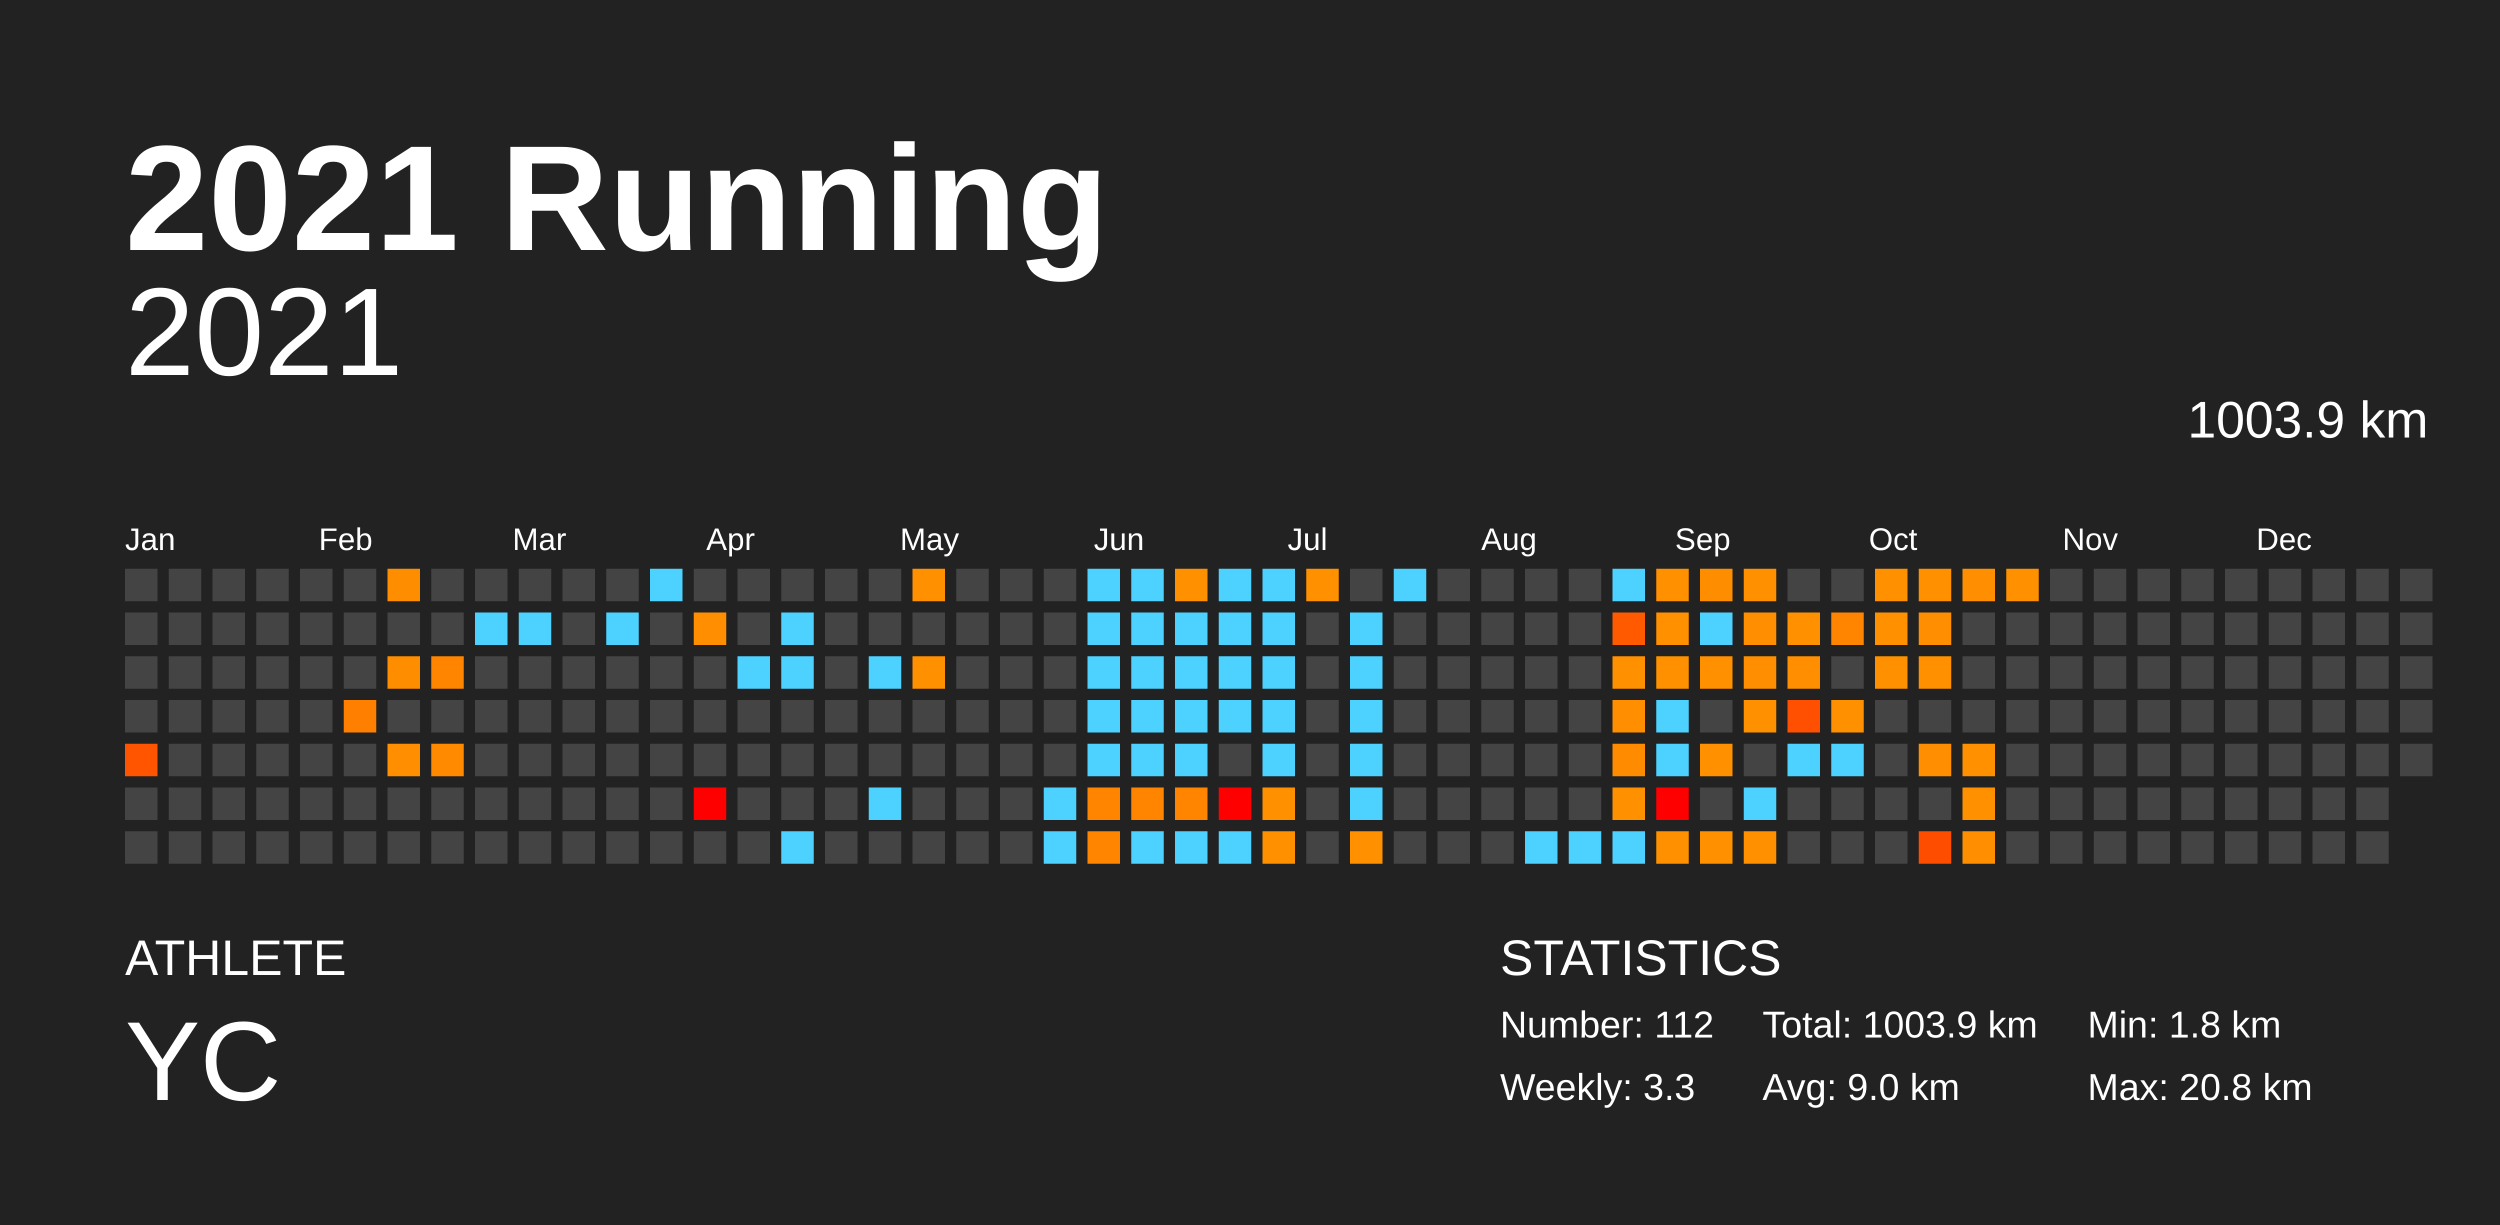
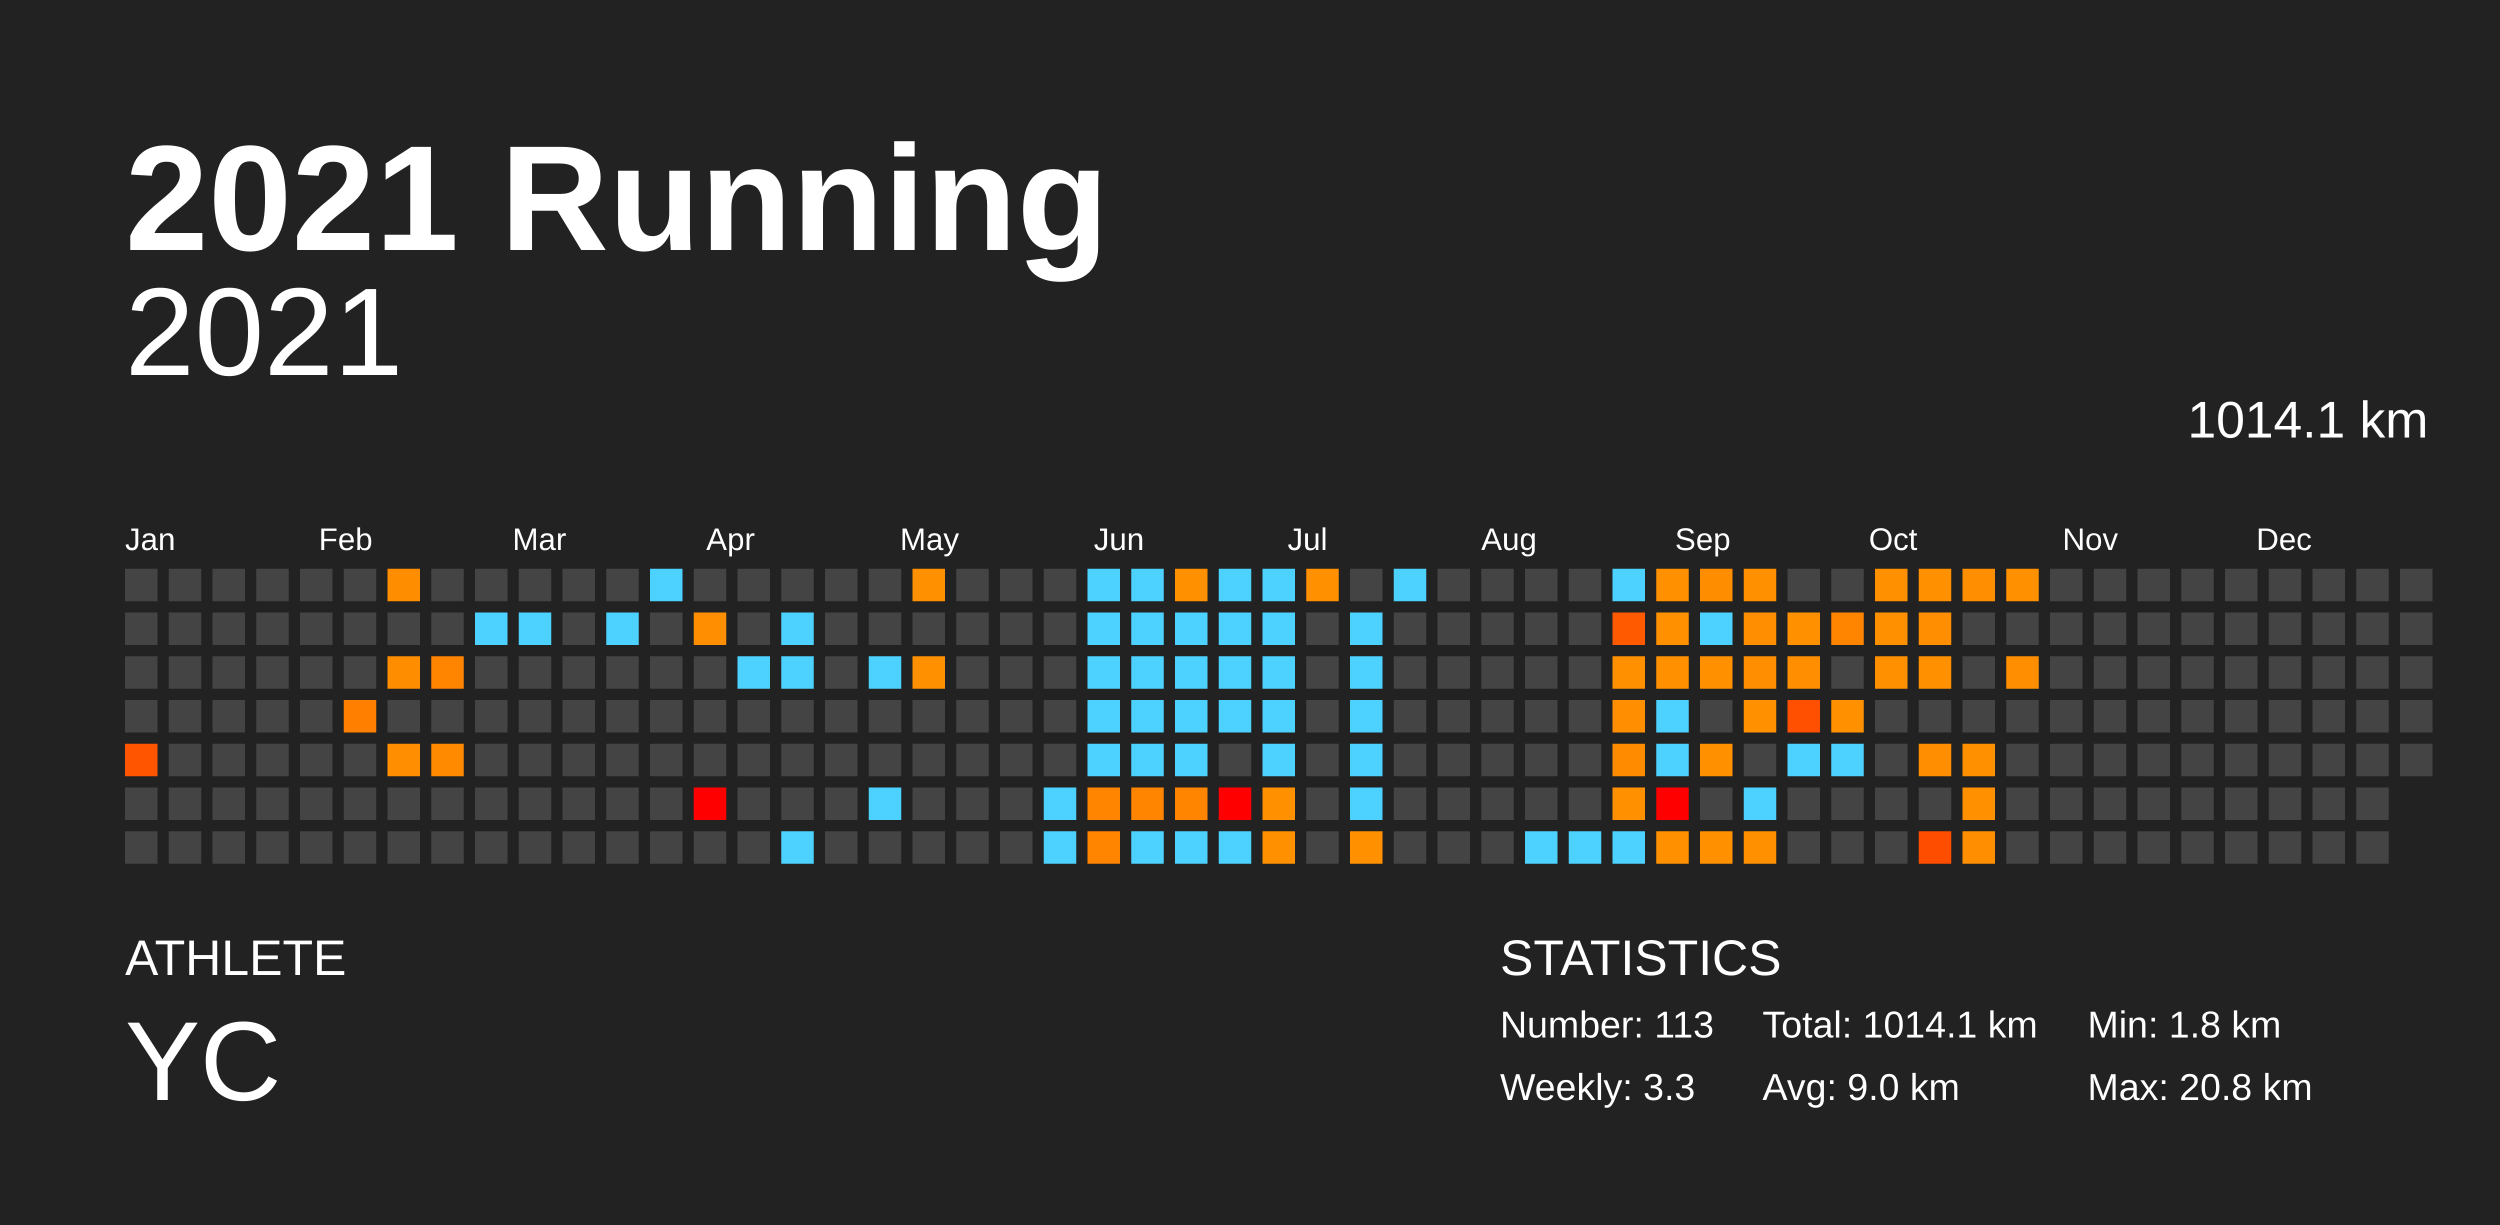
<svg xmlns="http://www.w3.org/2000/svg" baseProfile="full" height="98mm" version="1.1" viewBox="0,0,200,98" width="200mm">
  <defs />
  <rect fill="#222222" height="98" width="200" x="0" y="0" />
  <text fill="#FFFFFF" style="font-size:12px; font-family:Arial; font-weight:bold;" x="10" y="20">2021 Running</text>
  <text fill="#FFFFFF" style="font-size:4px; font-family:Arial" x="10" y="78">ATHLETE</text>
  <text fill="#FFFFFF" style="font-size:9px; font-family:Arial" x="10" y="88">YC</text>
  <text fill="#FFFFFF" style="font-size:4px; font-family:Arial" x="120" y="78">STATISTICS</text>
-   <text fill="#FFFFFF" style="font-size:3px; font-family:Arial" x="120" y="83">Number: 112</text>
+   <text fill="#FFFFFF" style="font-size:3px; font-family:Arial" x="120" y="83">Number: 113</text>
  <text fill="#FFFFFF" style="font-size:3px; font-family:Arial" x="120" y="88">Weekly: 3.3</text>
-   <text fill="#FFFFFF" style="font-size:3px; font-family:Arial" x="141" y="83">Total: 1003.9 km</text>
+   <text fill="#FFFFFF" style="font-size:3px; font-family:Arial" x="141" y="83">Total: 1014.1 km</text>
  <text fill="#FFFFFF" style="font-size:3px; font-family:Arial" x="141" y="88">Avg: 9.0 km</text>
  <text fill="#FFFFFF" style="font-size:3px; font-family:Arial" x="167" y="83">Min: 1.8 km</text>
  <text fill="#FFFFFF" style="font-size:3px; font-family:Arial" x="167" y="88">Max: 20.8 km</text>
  <text alignment-baseline="hanging" fill="#FFFFFF" style="font-size:10.0px; font-family:Arial;" x="10" y="30">2021</text>
-   <text alignment-baseline="hanging" fill="#FFFFFF" style="font-size:4.125px; font-family:Arial;" x="175" y="35">1003.9 km</text>
+   <text alignment-baseline="hanging" fill="#FFFFFF" style="font-size:4.125px; font-family:Arial;" x="175" y="35">1014.1 km</text>
  <text fill="#FFFFFF" style="font-size:2.5px; font-family:Arial" x="10.0" y="44">Jan</text>
  <text fill="#FFFFFF" style="font-size:2.5px; font-family:Arial" x="25.5" y="44">Feb</text>
  <text fill="#FFFFFF" style="font-size:2.5px; font-family:Arial" x="41.0" y="44">Mar</text>
  <text fill="#FFFFFF" style="font-size:2.5px; font-family:Arial" x="56.5" y="44">Apr</text>
  <text fill="#FFFFFF" style="font-size:2.5px; font-family:Arial" x="72.0" y="44">May</text>
  <text fill="#FFFFFF" style="font-size:2.5px; font-family:Arial" x="87.5" y="44">Jun</text>
  <text fill="#FFFFFF" style="font-size:2.5px; font-family:Arial" x="103.0" y="44">Jul</text>
  <text fill="#FFFFFF" style="font-size:2.5px; font-family:Arial" x="118.5" y="44">Aug</text>
  <text fill="#FFFFFF" style="font-size:2.5px; font-family:Arial" x="134.0" y="44">Sep</text>
  <text fill="#FFFFFF" style="font-size:2.5px; font-family:Arial" x="149.5" y="44">Oct</text>
  <text fill="#FFFFFF" style="font-size:2.5px; font-family:Arial" x="165.0" y="44">Nov</text>
  <text fill="#FFFFFF" style="font-size:2.5px; font-family:Arial" x="180.5" y="44">Dec</text>
  <rect fill="#444444" height="2.6" width="2.6" x="10.0" y="45.5" />
  <rect fill="#444444" height="2.6" width="2.6" x="10.0" y="49.0" />
  <rect fill="#444444" height="2.6" width="2.6" x="10.0" y="52.5" />
  <rect fill="#444444" height="2.6" width="2.6" x="10.0" y="56.0" />
  <rect fill="#ff5400" height="2.6" width="2.6" x="10.0" y="59.5" />
  <rect fill="#444444" height="2.6" width="2.6" x="10.0" y="63.0" />
  <rect fill="#444444" height="2.6" width="2.6" x="10.0" y="66.5" />
  <rect fill="#444444" height="2.6" width="2.6" x="13.5" y="45.5" />
  <rect fill="#444444" height="2.6" width="2.6" x="13.5" y="49.0" />
  <rect fill="#444444" height="2.6" width="2.6" x="13.5" y="52.5" />
  <rect fill="#444444" height="2.6" width="2.6" x="13.5" y="56.0" />
  <rect fill="#444444" height="2.6" width="2.6" x="13.5" y="59.5" />
  <rect fill="#444444" height="2.6" width="2.6" x="13.5" y="63.0" />
  <rect fill="#444444" height="2.6" width="2.6" x="13.5" y="66.5" />
  <rect fill="#444444" height="2.6" width="2.6" x="17.0" y="45.5" />
  <rect fill="#444444" height="2.6" width="2.6" x="17.0" y="49.0" />
  <rect fill="#444444" height="2.6" width="2.6" x="17.0" y="52.5" />
  <rect fill="#444444" height="2.6" width="2.6" x="17.0" y="56.0" />
  <rect fill="#444444" height="2.6" width="2.6" x="17.0" y="59.5" />
  <rect fill="#444444" height="2.6" width="2.6" x="17.0" y="63.0" />
  <rect fill="#444444" height="2.6" width="2.6" x="17.0" y="66.5" />
  <rect fill="#444444" height="2.6" width="2.6" x="20.5" y="45.5" />
  <rect fill="#444444" height="2.6" width="2.6" x="20.5" y="49.0" />
  <rect fill="#444444" height="2.6" width="2.6" x="20.5" y="52.5" />
  <rect fill="#444444" height="2.6" width="2.6" x="20.5" y="56.0" />
  <rect fill="#444444" height="2.6" width="2.6" x="20.5" y="59.5" />
  <rect fill="#444444" height="2.6" width="2.6" x="20.5" y="63.0" />
  <rect fill="#444444" height="2.6" width="2.6" x="20.5" y="66.5" />
  <rect fill="#444444" height="2.6" width="2.6" x="24.0" y="45.5" />
  <rect fill="#444444" height="2.6" width="2.6" x="24.0" y="49.0" />
  <rect fill="#444444" height="2.6" width="2.6" x="24.0" y="52.5" />
  <rect fill="#444444" height="2.6" width="2.6" x="24.0" y="56.0" />
  <rect fill="#444444" height="2.6" width="2.6" x="24.0" y="59.5" />
  <rect fill="#444444" height="2.6" width="2.6" x="24.0" y="63.0" />
  <rect fill="#444444" height="2.6" width="2.6" x="24.0" y="66.5" />
  <rect fill="#444444" height="2.6" width="2.6" x="27.5" y="45.5" />
  <rect fill="#444444" height="2.6" width="2.6" x="27.5" y="49.0" />
  <rect fill="#444444" height="2.6" width="2.6" x="27.5" y="52.5" />
  <rect fill="#ff7f00" height="2.6" width="2.6" x="27.5" y="56.0" />
  <rect fill="#444444" height="2.6" width="2.6" x="27.5" y="59.5" />
  <rect fill="#444444" height="2.6" width="2.6" x="27.5" y="63.0" />
  <rect fill="#444444" height="2.6" width="2.6" x="27.5" y="66.5" />
  <rect fill="#ff8d00" height="2.6" width="2.6" x="31.0" y="45.5" />
  <rect fill="#444444" height="2.6" width="2.6" x="31.0" y="49.0" />
  <rect fill="#ff8d00" height="2.6" width="2.6" x="31.0" y="52.5" />
  <rect fill="#444444" height="2.6" width="2.6" x="31.0" y="56.0" />
  <rect fill="#ff8f00" height="2.6" width="2.6" x="31.0" y="59.5" />
  <rect fill="#444444" height="2.6" width="2.6" x="31.0" y="63.0" />
  <rect fill="#444444" height="2.6" width="2.6" x="31.0" y="66.5" />
  <rect fill="#444444" height="2.6" width="2.6" x="34.5" y="45.5" />
  <rect fill="#444444" height="2.6" width="2.6" x="34.5" y="49.0" />
  <rect fill="#ff8400" height="2.6" width="2.6" x="34.5" y="52.5" />
  <rect fill="#444444" height="2.6" width="2.6" x="34.5" y="56.0" />
  <rect fill="#ff8a00" height="2.6" width="2.6" x="34.5" y="59.5" />
  <rect fill="#444444" height="2.6" width="2.6" x="34.5" y="63.0" />
  <rect fill="#444444" height="2.6" width="2.6" x="34.5" y="66.5" />
  <rect fill="#444444" height="2.6" width="2.6" x="38.0" y="45.5" />
  <rect fill="#4dd2ff" height="2.6" width="2.6" x="38.0" y="49.0" />
  <rect fill="#444444" height="2.6" width="2.6" x="38.0" y="52.5" />
  <rect fill="#444444" height="2.6" width="2.6" x="38.0" y="56.0" />
  <rect fill="#444444" height="2.6" width="2.6" x="38.0" y="59.5" />
  <rect fill="#444444" height="2.6" width="2.6" x="38.0" y="63.0" />
  <rect fill="#444444" height="2.6" width="2.6" x="38.0" y="66.5" />
  <rect fill="#444444" height="2.6" width="2.6" x="41.5" y="45.5" />
  <rect fill="#4dd2ff" height="2.6" width="2.6" x="41.5" y="49.0" />
  <rect fill="#444444" height="2.6" width="2.6" x="41.5" y="52.5" />
  <rect fill="#444444" height="2.6" width="2.6" x="41.5" y="56.0" />
  <rect fill="#444444" height="2.6" width="2.6" x="41.5" y="59.5" />
  <rect fill="#444444" height="2.6" width="2.6" x="41.5" y="63.0" />
  <rect fill="#444444" height="2.6" width="2.6" x="41.5" y="66.5" />
  <rect fill="#444444" height="2.6" width="2.6" x="45.0" y="45.5" />
  <rect fill="#444444" height="2.6" width="2.6" x="45.0" y="49.0" />
  <rect fill="#444444" height="2.6" width="2.6" x="45.0" y="52.5" />
  <rect fill="#444444" height="2.6" width="2.6" x="45.0" y="56.0" />
  <rect fill="#444444" height="2.6" width="2.6" x="45.0" y="59.5" />
  <rect fill="#444444" height="2.6" width="2.6" x="45.0" y="63.0" />
  <rect fill="#444444" height="2.6" width="2.6" x="45.0" y="66.5" />
  <rect fill="#444444" height="2.6" width="2.6" x="48.5" y="45.5" />
  <rect fill="#4dd2ff" height="2.6" width="2.6" x="48.5" y="49.0" />
  <rect fill="#444444" height="2.6" width="2.6" x="48.5" y="52.5" />
  <rect fill="#444444" height="2.6" width="2.6" x="48.5" y="56.0" />
  <rect fill="#444444" height="2.6" width="2.6" x="48.5" y="59.5" />
  <rect fill="#444444" height="2.6" width="2.6" x="48.5" y="63.0" />
  <rect fill="#444444" height="2.6" width="2.6" x="48.5" y="66.5" />
  <rect fill="#4dd2ff" height="2.6" width="2.6" x="52.0" y="45.5" />
  <rect fill="#444444" height="2.6" width="2.6" x="52.0" y="49.0" />
  <rect fill="#444444" height="2.6" width="2.6" x="52.0" y="52.5" />
  <rect fill="#444444" height="2.6" width="2.6" x="52.0" y="56.0" />
  <rect fill="#444444" height="2.6" width="2.6" x="52.0" y="59.5" />
  <rect fill="#444444" height="2.6" width="2.6" x="52.0" y="63.0" />
  <rect fill="#444444" height="2.6" width="2.6" x="52.0" y="66.5" />
  <rect fill="#444444" height="2.6" width="2.6" x="55.5" y="45.5" />
  <rect fill="#ff8f00" height="2.6" width="2.6" x="55.5" y="49.0" />
  <rect fill="#444444" height="2.6" width="2.6" x="55.5" y="52.5" />
  <rect fill="#444444" height="2.6" width="2.6" x="55.5" y="56.0" />
  <rect fill="#444444" height="2.6" width="2.6" x="55.5" y="59.5" />
  <rect fill="red" height="2.6" width="2.6" x="55.5" y="63.0" />
  <rect fill="#444444" height="2.6" width="2.6" x="55.5" y="66.5" />
  <rect fill="#444444" height="2.6" width="2.6" x="59.0" y="45.5" />
  <rect fill="#444444" height="2.6" width="2.6" x="59.0" y="49.0" />
  <rect fill="#4dd2ff" height="2.6" width="2.6" x="59.0" y="52.5" />
  <rect fill="#444444" height="2.6" width="2.6" x="59.0" y="56.0" />
  <rect fill="#444444" height="2.6" width="2.6" x="59.0" y="59.5" />
  <rect fill="#444444" height="2.6" width="2.6" x="59.0" y="63.0" />
  <rect fill="#444444" height="2.6" width="2.6" x="59.0" y="66.5" />
  <rect fill="#444444" height="2.6" width="2.6" x="62.5" y="45.5" />
  <rect fill="#4dd2ff" height="2.6" width="2.6" x="62.5" y="49.0" />
  <rect fill="#4dd2ff" height="2.6" width="2.6" x="62.5" y="52.5" />
  <rect fill="#444444" height="2.6" width="2.6" x="62.5" y="56.0" />
  <rect fill="#444444" height="2.6" width="2.6" x="62.5" y="59.5" />
  <rect fill="#444444" height="2.6" width="2.6" x="62.5" y="63.0" />
  <rect fill="#4dd2ff" height="2.6" width="2.6" x="62.5" y="66.5" />
  <rect fill="#444444" height="2.6" width="2.6" x="66.0" y="45.5" />
  <rect fill="#444444" height="2.6" width="2.6" x="66.0" y="49.0" />
  <rect fill="#444444" height="2.6" width="2.6" x="66.0" y="52.5" />
  <rect fill="#444444" height="2.6" width="2.6" x="66.0" y="56.0" />
  <rect fill="#444444" height="2.6" width="2.6" x="66.0" y="59.5" />
  <rect fill="#444444" height="2.6" width="2.6" x="66.0" y="63.0" />
  <rect fill="#444444" height="2.6" width="2.6" x="66.0" y="66.5" />
  <rect fill="#444444" height="2.6" width="2.6" x="69.5" y="45.5" />
  <rect fill="#444444" height="2.6" width="2.6" x="69.5" y="49.0" />
  <rect fill="#4dd2ff" height="2.6" width="2.6" x="69.5" y="52.5" />
  <rect fill="#444444" height="2.6" width="2.6" x="69.5" y="56.0" />
  <rect fill="#444444" height="2.6" width="2.6" x="69.5" y="59.5" />
  <rect fill="#4dd2ff" height="2.6" width="2.6" x="69.5" y="63.0" />
  <rect fill="#444444" height="2.6" width="2.6" x="69.5" y="66.5" />
  <rect fill="#ff9000" height="2.6" width="2.6" x="73.0" y="45.5" />
  <rect fill="#444444" height="2.6" width="2.6" x="73.0" y="49.0" />
  <rect fill="#ff9000" height="2.6" width="2.6" x="73.0" y="52.5" />
  <rect fill="#444444" height="2.6" width="2.6" x="73.0" y="56.0" />
  <rect fill="#444444" height="2.6" width="2.6" x="73.0" y="59.5" />
  <rect fill="#444444" height="2.6" width="2.6" x="73.0" y="63.0" />
  <rect fill="#444444" height="2.6" width="2.6" x="73.0" y="66.5" />
  <rect fill="#444444" height="2.6" width="2.6" x="76.5" y="45.5" />
  <rect fill="#444444" height="2.6" width="2.6" x="76.5" y="49.0" />
  <rect fill="#444444" height="2.6" width="2.6" x="76.5" y="52.5" />
  <rect fill="#444444" height="2.6" width="2.6" x="76.5" y="56.0" />
  <rect fill="#444444" height="2.6" width="2.6" x="76.5" y="59.5" />
  <rect fill="#444444" height="2.6" width="2.6" x="76.5" y="63.0" />
  <rect fill="#444444" height="2.6" width="2.6" x="76.5" y="66.5" />
  <rect fill="#444444" height="2.6" width="2.6" x="80.0" y="45.5" />
  <rect fill="#444444" height="2.6" width="2.6" x="80.0" y="49.0" />
  <rect fill="#444444" height="2.6" width="2.6" x="80.0" y="52.5" />
  <rect fill="#444444" height="2.6" width="2.6" x="80.0" y="56.0" />
  <rect fill="#444444" height="2.6" width="2.6" x="80.0" y="59.5" />
  <rect fill="#444444" height="2.6" width="2.6" x="80.0" y="63.0" />
  <rect fill="#444444" height="2.6" width="2.6" x="80.0" y="66.5" />
  <rect fill="#444444" height="2.6" width="2.6" x="83.5" y="45.5" />
  <rect fill="#444444" height="2.6" width="2.6" x="83.5" y="49.0" />
  <rect fill="#444444" height="2.6" width="2.6" x="83.5" y="52.5" />
  <rect fill="#444444" height="2.6" width="2.6" x="83.5" y="56.0" />
  <rect fill="#444444" height="2.6" width="2.6" x="83.5" y="59.5" />
  <rect fill="#4dd2ff" height="2.6" width="2.6" x="83.5" y="63.0" />
  <rect fill="#4dd2ff" height="2.6" width="2.6" x="83.5" y="66.5" />
  <rect fill="#4dd2ff" height="2.6" width="2.6" x="87.0" y="45.5" />
  <rect fill="#4dd2ff" height="2.6" width="2.6" x="87.0" y="49.0" />
  <rect fill="#4dd2ff" height="2.6" width="2.6" x="87.0" y="52.5" />
  <rect fill="#4dd2ff" height="2.6" width="2.6" x="87.0" y="56.0" />
  <rect fill="#4dd2ff" height="2.6" width="2.6" x="87.0" y="59.5" />
  <rect fill="#ff8400" height="2.6" width="2.6" x="87.0" y="63.0" />
  <rect fill="#ff8400" height="2.6" width="2.6" x="87.0" y="66.5" />
  <rect fill="#4dd2ff" height="2.6" width="2.6" x="90.5" y="45.5" />
  <rect fill="#4dd2ff" height="2.6" width="2.6" x="90.5" y="49.0" />
  <rect fill="#4dd2ff" height="2.6" width="2.6" x="90.5" y="52.5" />
  <rect fill="#4dd2ff" height="2.6" width="2.6" x="90.5" y="56.0" />
  <rect fill="#4dd2ff" height="2.6" width="2.6" x="90.5" y="59.5" />
  <rect fill="#ff8400" height="2.6" width="2.6" x="90.5" y="63.0" />
  <rect fill="#4dd2ff" height="2.6" width="2.6" x="90.5" y="66.5" />
  <rect fill="#ff9000" height="2.6" width="2.6" x="94.0" y="45.5" />
  <rect fill="#4dd2ff" height="2.6" width="2.6" x="94.0" y="49.0" />
  <rect fill="#4dd2ff" height="2.6" width="2.6" x="94.0" y="52.5" />
  <rect fill="#4dd2ff" height="2.6" width="2.6" x="94.0" y="56.0" />
  <rect fill="#4dd2ff" height="2.6" width="2.6" x="94.0" y="59.5" />
  <rect fill="#ff8400" height="2.6" width="2.6" x="94.0" y="63.0" />
  <rect fill="#4dd2ff" height="2.6" width="2.6" x="94.0" y="66.5" />
  <rect fill="#4dd2ff" height="2.6" width="2.6" x="97.5" y="45.5" />
  <rect fill="#4dd2ff" height="2.6" width="2.6" x="97.5" y="49.0" />
  <rect fill="#4dd2ff" height="2.6" width="2.6" x="97.5" y="52.5" />
  <rect fill="#4dd2ff" height="2.6" width="2.6" x="97.5" y="56.0" />
  <rect fill="#444444" height="2.6" width="2.6" x="97.5" y="59.5" />
  <rect fill="red" height="2.6" width="2.6" x="97.5" y="63.0" />
  <rect fill="#4dd2ff" height="2.6" width="2.6" x="97.5" y="66.5" />
  <rect fill="#4dd2ff" height="2.6" width="2.6" x="101.0" y="45.5" />
  <rect fill="#4dd2ff" height="2.6" width="2.6" x="101.0" y="49.0" />
  <rect fill="#4dd2ff" height="2.6" width="2.6" x="101.0" y="52.5" />
  <rect fill="#4dd2ff" height="2.6" width="2.6" x="101.0" y="56.0" />
  <rect fill="#4dd2ff" height="2.6" width="2.6" x="101.0" y="59.5" />
  <rect fill="#ff9000" height="2.6" width="2.6" x="101.0" y="63.0" />
  <rect fill="#ff9100" height="2.6" width="2.6" x="101.0" y="66.5" />
  <rect fill="#ff9000" height="2.6" width="2.6" x="104.5" y="45.5" />
  <rect fill="#444444" height="2.6" width="2.6" x="104.5" y="49.0" />
  <rect fill="#444444" height="2.6" width="2.6" x="104.5" y="52.5" />
  <rect fill="#444444" height="2.6" width="2.6" x="104.5" y="56.0" />
  <rect fill="#444444" height="2.6" width="2.6" x="104.5" y="59.5" />
  <rect fill="#444444" height="2.6" width="2.6" x="104.5" y="63.0" />
  <rect fill="#444444" height="2.6" width="2.6" x="104.5" y="66.5" />
  <rect fill="#444444" height="2.6" width="2.6" x="108.0" y="45.5" />
  <rect fill="#4dd2ff" height="2.6" width="2.6" x="108.0" y="49.0" />
  <rect fill="#4dd2ff" height="2.6" width="2.6" x="108.0" y="52.5" />
  <rect fill="#4dd2ff" height="2.6" width="2.6" x="108.0" y="56.0" />
  <rect fill="#4dd2ff" height="2.6" width="2.6" x="108.0" y="59.5" />
  <rect fill="#4dd2ff" height="2.6" width="2.6" x="108.0" y="63.0" />
  <rect fill="#ff9000" height="2.6" width="2.6" x="108.0" y="66.5" />
  <rect fill="#4dd2ff" height="2.6" width="2.6" x="111.5" y="45.5" />
  <rect fill="#444444" height="2.6" width="2.6" x="111.5" y="49.0" />
  <rect fill="#444444" height="2.6" width="2.6" x="111.5" y="52.5" />
  <rect fill="#444444" height="2.6" width="2.6" x="111.5" y="56.0" />
  <rect fill="#444444" height="2.6" width="2.6" x="111.5" y="59.5" />
  <rect fill="#444444" height="2.6" width="2.6" x="111.5" y="63.0" />
  <rect fill="#444444" height="2.6" width="2.6" x="111.5" y="66.5" />
  <rect fill="#444444" height="2.6" width="2.6" x="115.0" y="45.5" />
  <rect fill="#444444" height="2.6" width="2.6" x="115.0" y="49.0" />
  <rect fill="#444444" height="2.6" width="2.6" x="115.0" y="52.5" />
  <rect fill="#444444" height="2.6" width="2.6" x="115.0" y="56.0" />
  <rect fill="#444444" height="2.6" width="2.6" x="115.0" y="59.5" />
  <rect fill="#444444" height="2.6" width="2.6" x="115.0" y="63.0" />
  <rect fill="#444444" height="2.6" width="2.6" x="115.0" y="66.5" />
  <rect fill="#444444" height="2.6" width="2.6" x="118.5" y="45.5" />
  <rect fill="#444444" height="2.6" width="2.6" x="118.5" y="49.0" />
  <rect fill="#444444" height="2.6" width="2.6" x="118.5" y="52.5" />
  <rect fill="#444444" height="2.6" width="2.6" x="118.5" y="56.0" />
  <rect fill="#444444" height="2.6" width="2.6" x="118.5" y="59.5" />
  <rect fill="#444444" height="2.6" width="2.6" x="118.5" y="63.0" />
  <rect fill="#444444" height="2.6" width="2.6" x="118.5" y="66.5" />
  <rect fill="#444444" height="2.6" width="2.6" x="122.0" y="45.5" />
  <rect fill="#444444" height="2.6" width="2.6" x="122.0" y="49.0" />
  <rect fill="#444444" height="2.6" width="2.6" x="122.0" y="52.5" />
  <rect fill="#444444" height="2.6" width="2.6" x="122.0" y="56.0" />
  <rect fill="#444444" height="2.6" width="2.6" x="122.0" y="59.5" />
  <rect fill="#444444" height="2.6" width="2.6" x="122.0" y="63.0" />
  <rect fill="#4dd2ff" height="2.6" width="2.6" x="122.0" y="66.5" />
  <rect fill="#444444" height="2.6" width="2.6" x="125.5" y="45.5" />
  <rect fill="#444444" height="2.6" width="2.6" x="125.5" y="49.0" />
  <rect fill="#444444" height="2.6" width="2.6" x="125.5" y="52.5" />
  <rect fill="#444444" height="2.6" width="2.6" x="125.5" y="56.0" />
  <rect fill="#444444" height="2.6" width="2.6" x="125.5" y="59.5" />
  <rect fill="#444444" height="2.6" width="2.6" x="125.5" y="63.0" />
  <rect fill="#4dd2ff" height="2.6" width="2.6" x="125.5" y="66.5" />
  <rect fill="#4dd2ff" height="2.6" width="2.6" x="129.0" y="45.5" />
  <rect fill="#ff5a00" height="2.6" width="2.6" x="129.0" y="49.0" />
  <rect fill="#ff9000" height="2.6" width="2.6" x="129.0" y="52.5" />
  <rect fill="#ff8e00" height="2.6" width="2.6" x="129.0" y="56.0" />
  <rect fill="#ff8b00" height="2.6" width="2.6" x="129.0" y="59.5" />
  <rect fill="#ff9000" height="2.6" width="2.6" x="129.0" y="63.0" />
  <rect fill="#4dd2ff" height="2.6" width="2.6" x="129.0" y="66.5" />
  <rect fill="#ff9000" height="2.6" width="2.6" x="132.5" y="45.5" />
  <rect fill="#ff9000" height="2.6" width="2.6" x="132.5" y="49.0" />
  <rect fill="#ff9100" height="2.6" width="2.6" x="132.5" y="52.5" />
  <rect fill="#4dd2ff" height="2.6" width="2.6" x="132.5" y="56.0" />
  <rect fill="#4dd2ff" height="2.6" width="2.6" x="132.5" y="59.5" />
  <rect fill="red" height="2.6" width="2.6" x="132.5" y="63.0" />
  <rect fill="#ff9100" height="2.6" width="2.6" x="132.5" y="66.5" />
  <rect fill="#ff8d00" height="2.6" width="2.6" x="136.0" y="45.5" />
  <rect fill="#4dd2ff" height="2.6" width="2.6" x="136.0" y="49.0" />
  <rect fill="#ff9000" height="2.6" width="2.6" x="136.0" y="52.5" />
  <rect fill="#444444" height="2.6" width="2.6" x="136.0" y="56.0" />
  <rect fill="#ff9000" height="2.6" width="2.6" x="136.0" y="59.5" />
  <rect fill="#444444" height="2.6" width="2.6" x="136.0" y="63.0" />
  <rect fill="#ff9000" height="2.6" width="2.6" x="136.0" y="66.5" />
  <rect fill="#ff9000" height="2.6" width="2.6" x="139.5" y="45.5" />
  <rect fill="#ff8f00" height="2.6" width="2.6" x="139.5" y="49.0" />
  <rect fill="#ff8f00" height="2.6" width="2.6" x="139.5" y="52.5" />
  <rect fill="#ff9100" height="2.6" width="2.6" x="139.5" y="56.0" />
  <rect fill="#444444" height="2.6" width="2.6" x="139.5" y="59.5" />
  <rect fill="#4dd2ff" height="2.6" width="2.6" x="139.5" y="63.0" />
  <rect fill="#ff9100" height="2.6" width="2.6" x="139.5" y="66.5" />
  <rect fill="#444444" height="2.6" width="2.6" x="143.0" y="45.5" />
  <rect fill="#ff9100" height="2.6" width="2.6" x="143.0" y="49.0" />
  <rect fill="#ff8e00" height="2.6" width="2.6" x="143.0" y="52.5" />
  <rect fill="#ff4f00" height="2.6" width="2.6" x="143.0" y="56.0" />
  <rect fill="#4dd2ff" height="2.6" width="2.6" x="143.0" y="59.5" />
  <rect fill="#444444" height="2.6" width="2.6" x="143.0" y="63.0" />
  <rect fill="#444444" height="2.6" width="2.6" x="143.0" y="66.5" />
  <rect fill="#444444" height="2.6" width="2.6" x="146.5" y="45.5" />
  <rect fill="#ff8400" height="2.6" width="2.6" x="146.5" y="49.0" />
  <rect fill="#444444" height="2.6" width="2.6" x="146.5" y="52.5" />
  <rect fill="#ff9100" height="2.6" width="2.6" x="146.5" y="56.0" />
  <rect fill="#4dd2ff" height="2.6" width="2.6" x="146.5" y="59.5" />
  <rect fill="#444444" height="2.6" width="2.6" x="146.5" y="63.0" />
  <rect fill="#444444" height="2.6" width="2.6" x="146.5" y="66.5" />
  <rect fill="#ff9000" height="2.6" width="2.6" x="150.0" y="45.5" />
  <rect fill="#ff9000" height="2.6" width="2.6" x="150.0" y="49.0" />
  <rect fill="#ff9100" height="2.6" width="2.6" x="150.0" y="52.5" />
  <rect fill="#444444" height="2.6" width="2.6" x="150.0" y="56.0" />
  <rect fill="#444444" height="2.6" width="2.6" x="150.0" y="59.5" />
  <rect fill="#444444" height="2.6" width="2.6" x="150.0" y="63.0" />
  <rect fill="#444444" height="2.6" width="2.6" x="150.0" y="66.5" />
  <rect fill="#ff9000" height="2.6" width="2.6" x="153.5" y="45.5" />
  <rect fill="#ff8f00" height="2.6" width="2.6" x="153.5" y="49.0" />
  <rect fill="#ff9100" height="2.6" width="2.6" x="153.5" y="52.5" />
  <rect fill="#444444" height="2.6" width="2.6" x="153.5" y="56.0" />
  <rect fill="#ff8e00" height="2.6" width="2.6" x="153.5" y="59.5" />
  <rect fill="#444444" height="2.6" width="2.6" x="153.5" y="63.0" />
  <rect fill="#ff4d00" height="2.6" width="2.6" x="153.5" y="66.5" />
  <rect fill="#ff8f00" height="2.6" width="2.6" x="157.0" y="45.5" />
  <rect fill="#444444" height="2.6" width="2.6" x="157.0" y="49.0" />
  <rect fill="#444444" height="2.6" width="2.6" x="157.0" y="52.5" />
  <rect fill="#444444" height="2.6" width="2.6" x="157.0" y="56.0" />
  <rect fill="#ff9000" height="2.6" width="2.6" x="157.0" y="59.5" />
  <rect fill="#ff9000" height="2.6" width="2.6" x="157.0" y="63.0" />
  <rect fill="#ff8f00" height="2.6" width="2.6" x="157.0" y="66.5" />
  <rect fill="#ff9000" height="2.6" width="2.6" x="160.5" y="45.5" />
  <rect fill="#444444" height="2.6" width="2.6" x="160.5" y="49.0" />
-   <rect fill="#444444" height="2.6" width="2.6" x="160.5" y="52.5" />
+   <rect fill="#ff8f00" height="2.6" width="2.6" x="160.5" y="52.5" />
  <rect fill="#444444" height="2.6" width="2.6" x="160.5" y="56.0" />
  <rect fill="#444444" height="2.6" width="2.6" x="160.5" y="59.5" />
  <rect fill="#444444" height="2.6" width="2.6" x="160.5" y="63.0" />
  <rect fill="#444444" height="2.6" width="2.6" x="160.5" y="66.5" />
  <rect fill="#444444" height="2.6" width="2.6" x="164.0" y="45.5" />
  <rect fill="#444444" height="2.6" width="2.6" x="164.0" y="49.0" />
  <rect fill="#444444" height="2.6" width="2.6" x="164.0" y="52.5" />
  <rect fill="#444444" height="2.6" width="2.6" x="164.0" y="56.0" />
  <rect fill="#444444" height="2.6" width="2.6" x="164.0" y="59.5" />
  <rect fill="#444444" height="2.6" width="2.6" x="164.0" y="63.0" />
  <rect fill="#444444" height="2.6" width="2.6" x="164.0" y="66.5" />
  <rect fill="#444444" height="2.6" width="2.6" x="167.5" y="45.5" />
  <rect fill="#444444" height="2.6" width="2.6" x="167.5" y="49.0" />
  <rect fill="#444444" height="2.6" width="2.6" x="167.5" y="52.5" />
  <rect fill="#444444" height="2.6" width="2.6" x="167.5" y="56.0" />
  <rect fill="#444444" height="2.6" width="2.6" x="167.5" y="59.5" />
  <rect fill="#444444" height="2.6" width="2.6" x="167.5" y="63.0" />
  <rect fill="#444444" height="2.6" width="2.6" x="167.5" y="66.5" />
  <rect fill="#444444" height="2.6" width="2.6" x="171.0" y="45.5" />
  <rect fill="#444444" height="2.6" width="2.6" x="171.0" y="49.0" />
  <rect fill="#444444" height="2.6" width="2.6" x="171.0" y="52.5" />
  <rect fill="#444444" height="2.6" width="2.6" x="171.0" y="56.0" />
  <rect fill="#444444" height="2.6" width="2.6" x="171.0" y="59.5" />
  <rect fill="#444444" height="2.6" width="2.6" x="171.0" y="63.0" />
  <rect fill="#444444" height="2.6" width="2.6" x="171.0" y="66.5" />
  <rect fill="#444444" height="2.6" width="2.6" x="174.5" y="45.5" />
  <rect fill="#444444" height="2.6" width="2.6" x="174.5" y="49.0" />
  <rect fill="#444444" height="2.6" width="2.6" x="174.5" y="52.5" />
  <rect fill="#444444" height="2.6" width="2.6" x="174.5" y="56.0" />
  <rect fill="#444444" height="2.6" width="2.6" x="174.5" y="59.5" />
  <rect fill="#444444" height="2.6" width="2.6" x="174.5" y="63.0" />
  <rect fill="#444444" height="2.6" width="2.6" x="174.5" y="66.5" />
  <rect fill="#444444" height="2.6" width="2.6" x="178.0" y="45.5" />
  <rect fill="#444444" height="2.6" width="2.6" x="178.0" y="49.0" />
  <rect fill="#444444" height="2.6" width="2.6" x="178.0" y="52.5" />
  <rect fill="#444444" height="2.6" width="2.6" x="178.0" y="56.0" />
  <rect fill="#444444" height="2.6" width="2.6" x="178.0" y="59.5" />
  <rect fill="#444444" height="2.6" width="2.6" x="178.0" y="63.0" />
  <rect fill="#444444" height="2.6" width="2.6" x="178.0" y="66.5" />
  <rect fill="#444444" height="2.6" width="2.6" x="181.5" y="45.5" />
  <rect fill="#444444" height="2.6" width="2.6" x="181.5" y="49.0" />
  <rect fill="#444444" height="2.6" width="2.6" x="181.5" y="52.5" />
  <rect fill="#444444" height="2.6" width="2.6" x="181.5" y="56.0" />
  <rect fill="#444444" height="2.6" width="2.6" x="181.5" y="59.5" />
  <rect fill="#444444" height="2.6" width="2.6" x="181.5" y="63.0" />
  <rect fill="#444444" height="2.6" width="2.6" x="181.5" y="66.5" />
  <rect fill="#444444" height="2.6" width="2.6" x="185.0" y="45.5" />
  <rect fill="#444444" height="2.6" width="2.6" x="185.0" y="49.0" />
  <rect fill="#444444" height="2.6" width="2.6" x="185.0" y="52.5" />
  <rect fill="#444444" height="2.6" width="2.6" x="185.0" y="56.0" />
  <rect fill="#444444" height="2.6" width="2.6" x="185.0" y="59.5" />
  <rect fill="#444444" height="2.6" width="2.6" x="185.0" y="63.0" />
  <rect fill="#444444" height="2.6" width="2.6" x="185.0" y="66.5" />
  <rect fill="#444444" height="2.6" width="2.6" x="188.5" y="45.5" />
  <rect fill="#444444" height="2.6" width="2.6" x="188.5" y="49.0" />
  <rect fill="#444444" height="2.6" width="2.6" x="188.5" y="52.5" />
  <rect fill="#444444" height="2.6" width="2.6" x="188.5" y="56.0" />
  <rect fill="#444444" height="2.6" width="2.6" x="188.5" y="59.5" />
  <rect fill="#444444" height="2.6" width="2.6" x="188.5" y="63.0" />
  <rect fill="#444444" height="2.6" width="2.6" x="188.5" y="66.5" />
  <rect fill="#444444" height="2.6" width="2.6" x="192.0" y="45.5" />
  <rect fill="#444444" height="2.6" width="2.6" x="192.0" y="49.0" />
  <rect fill="#444444" height="2.6" width="2.6" x="192.0" y="52.5" />
  <rect fill="#444444" height="2.6" width="2.6" x="192.0" y="56.0" />
  <rect fill="#444444" height="2.6" width="2.6" x="192.0" y="59.5" />
</svg>
